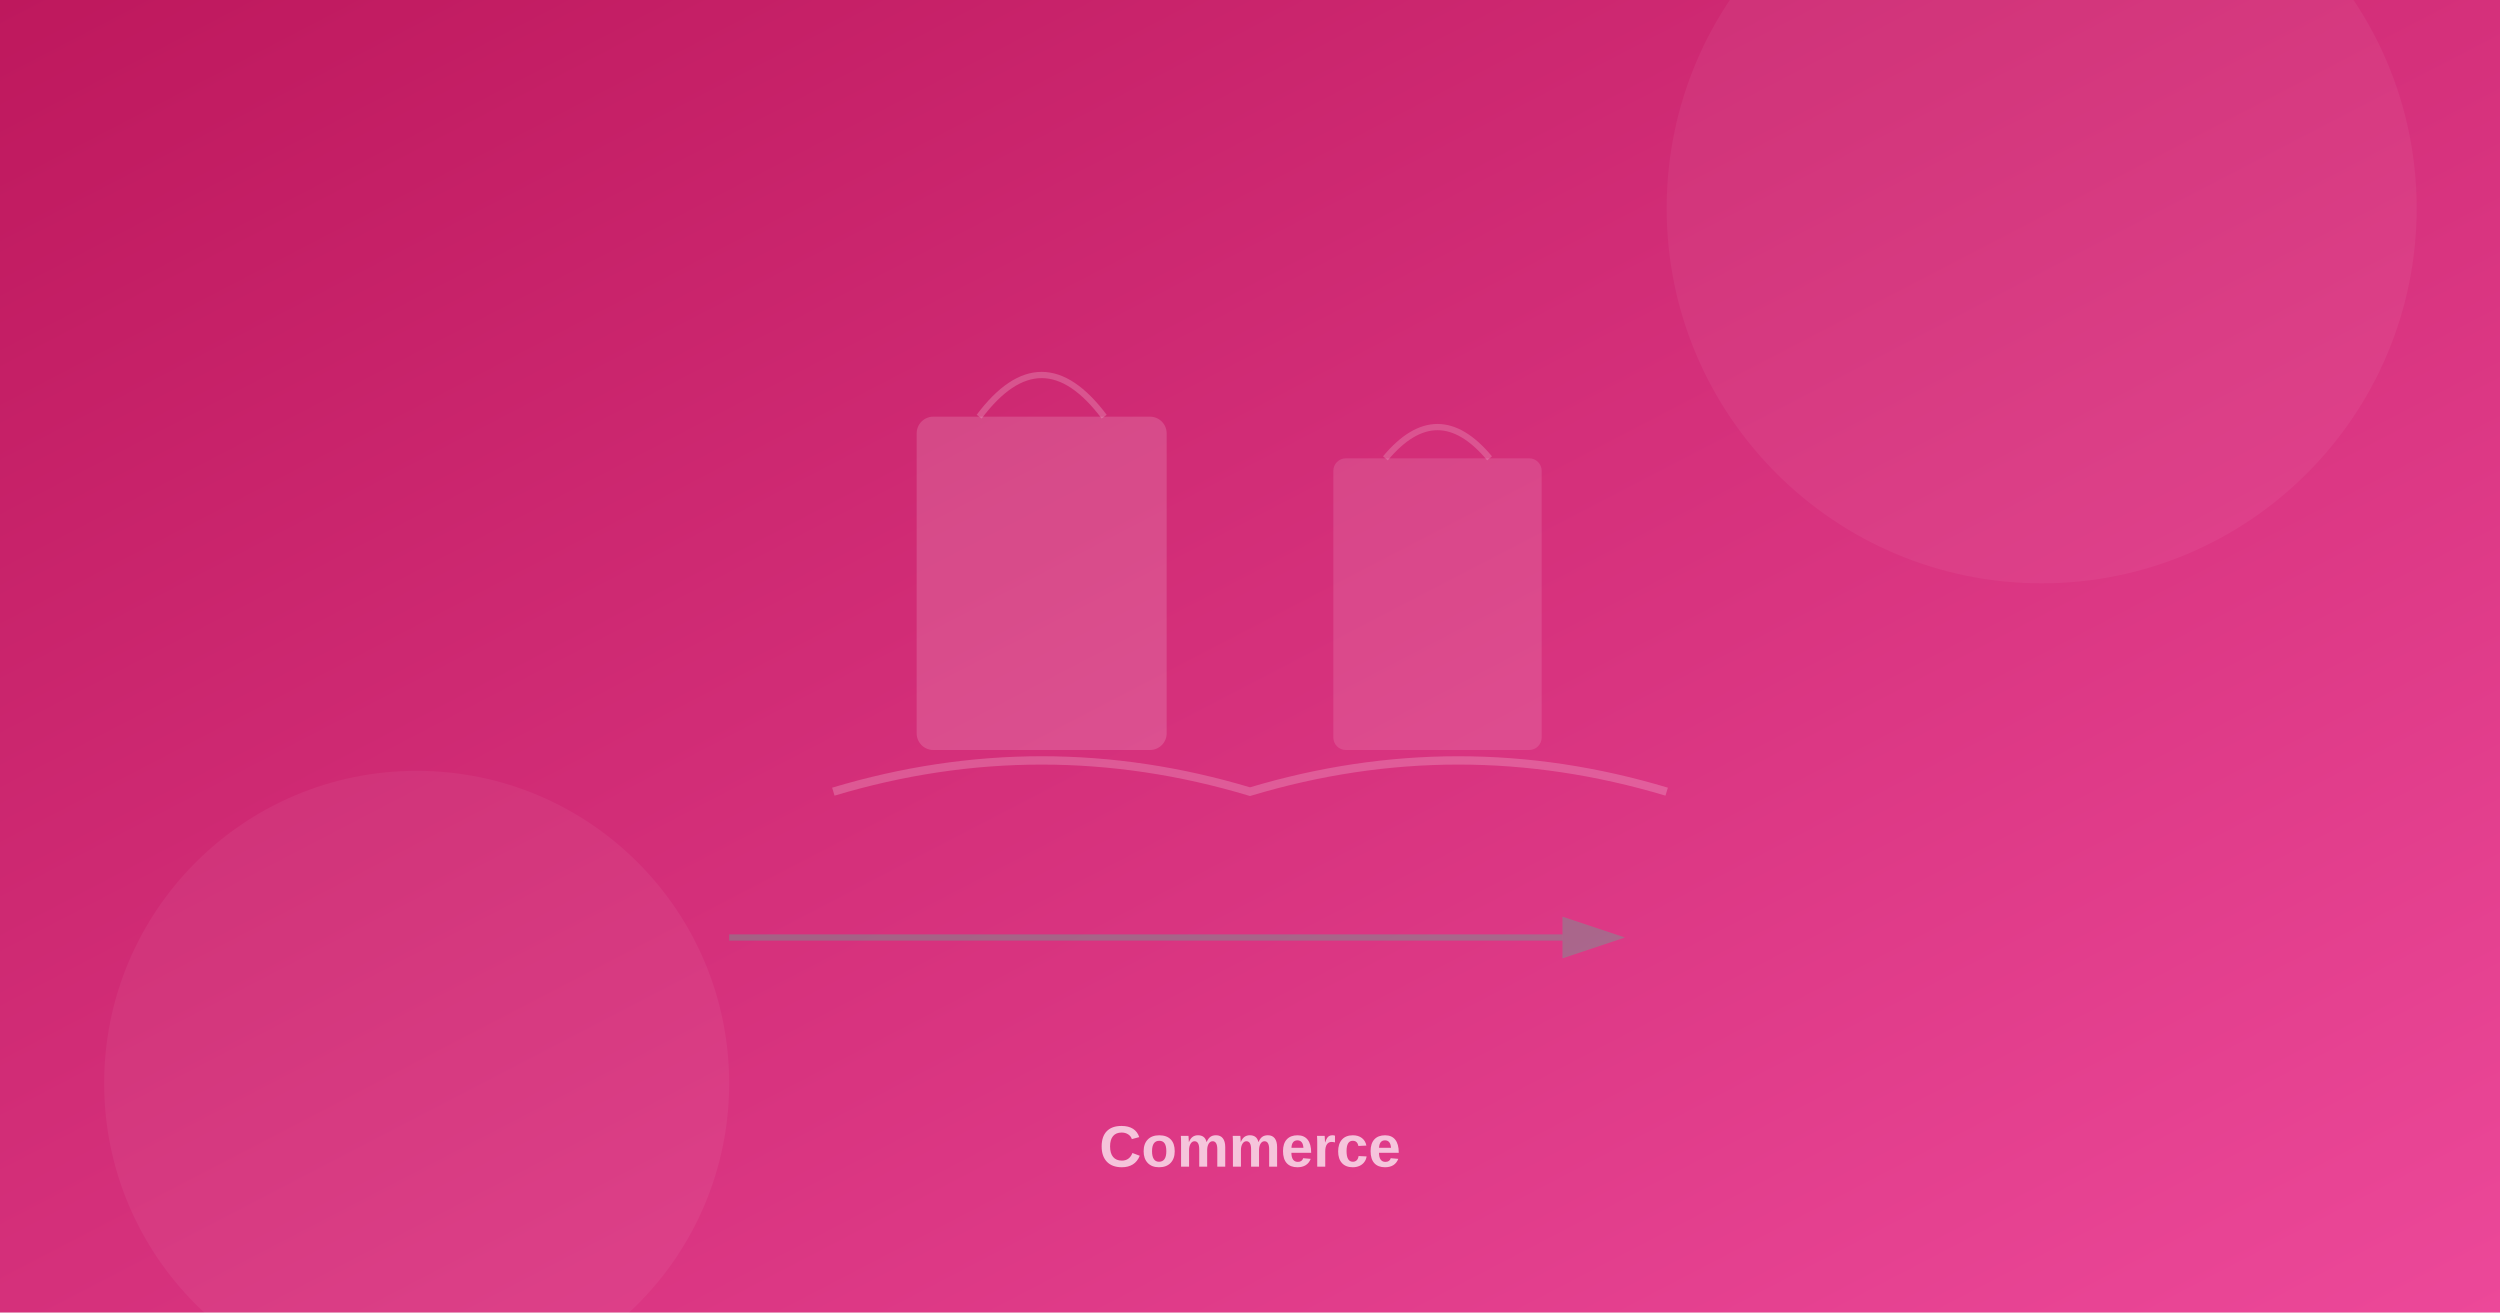
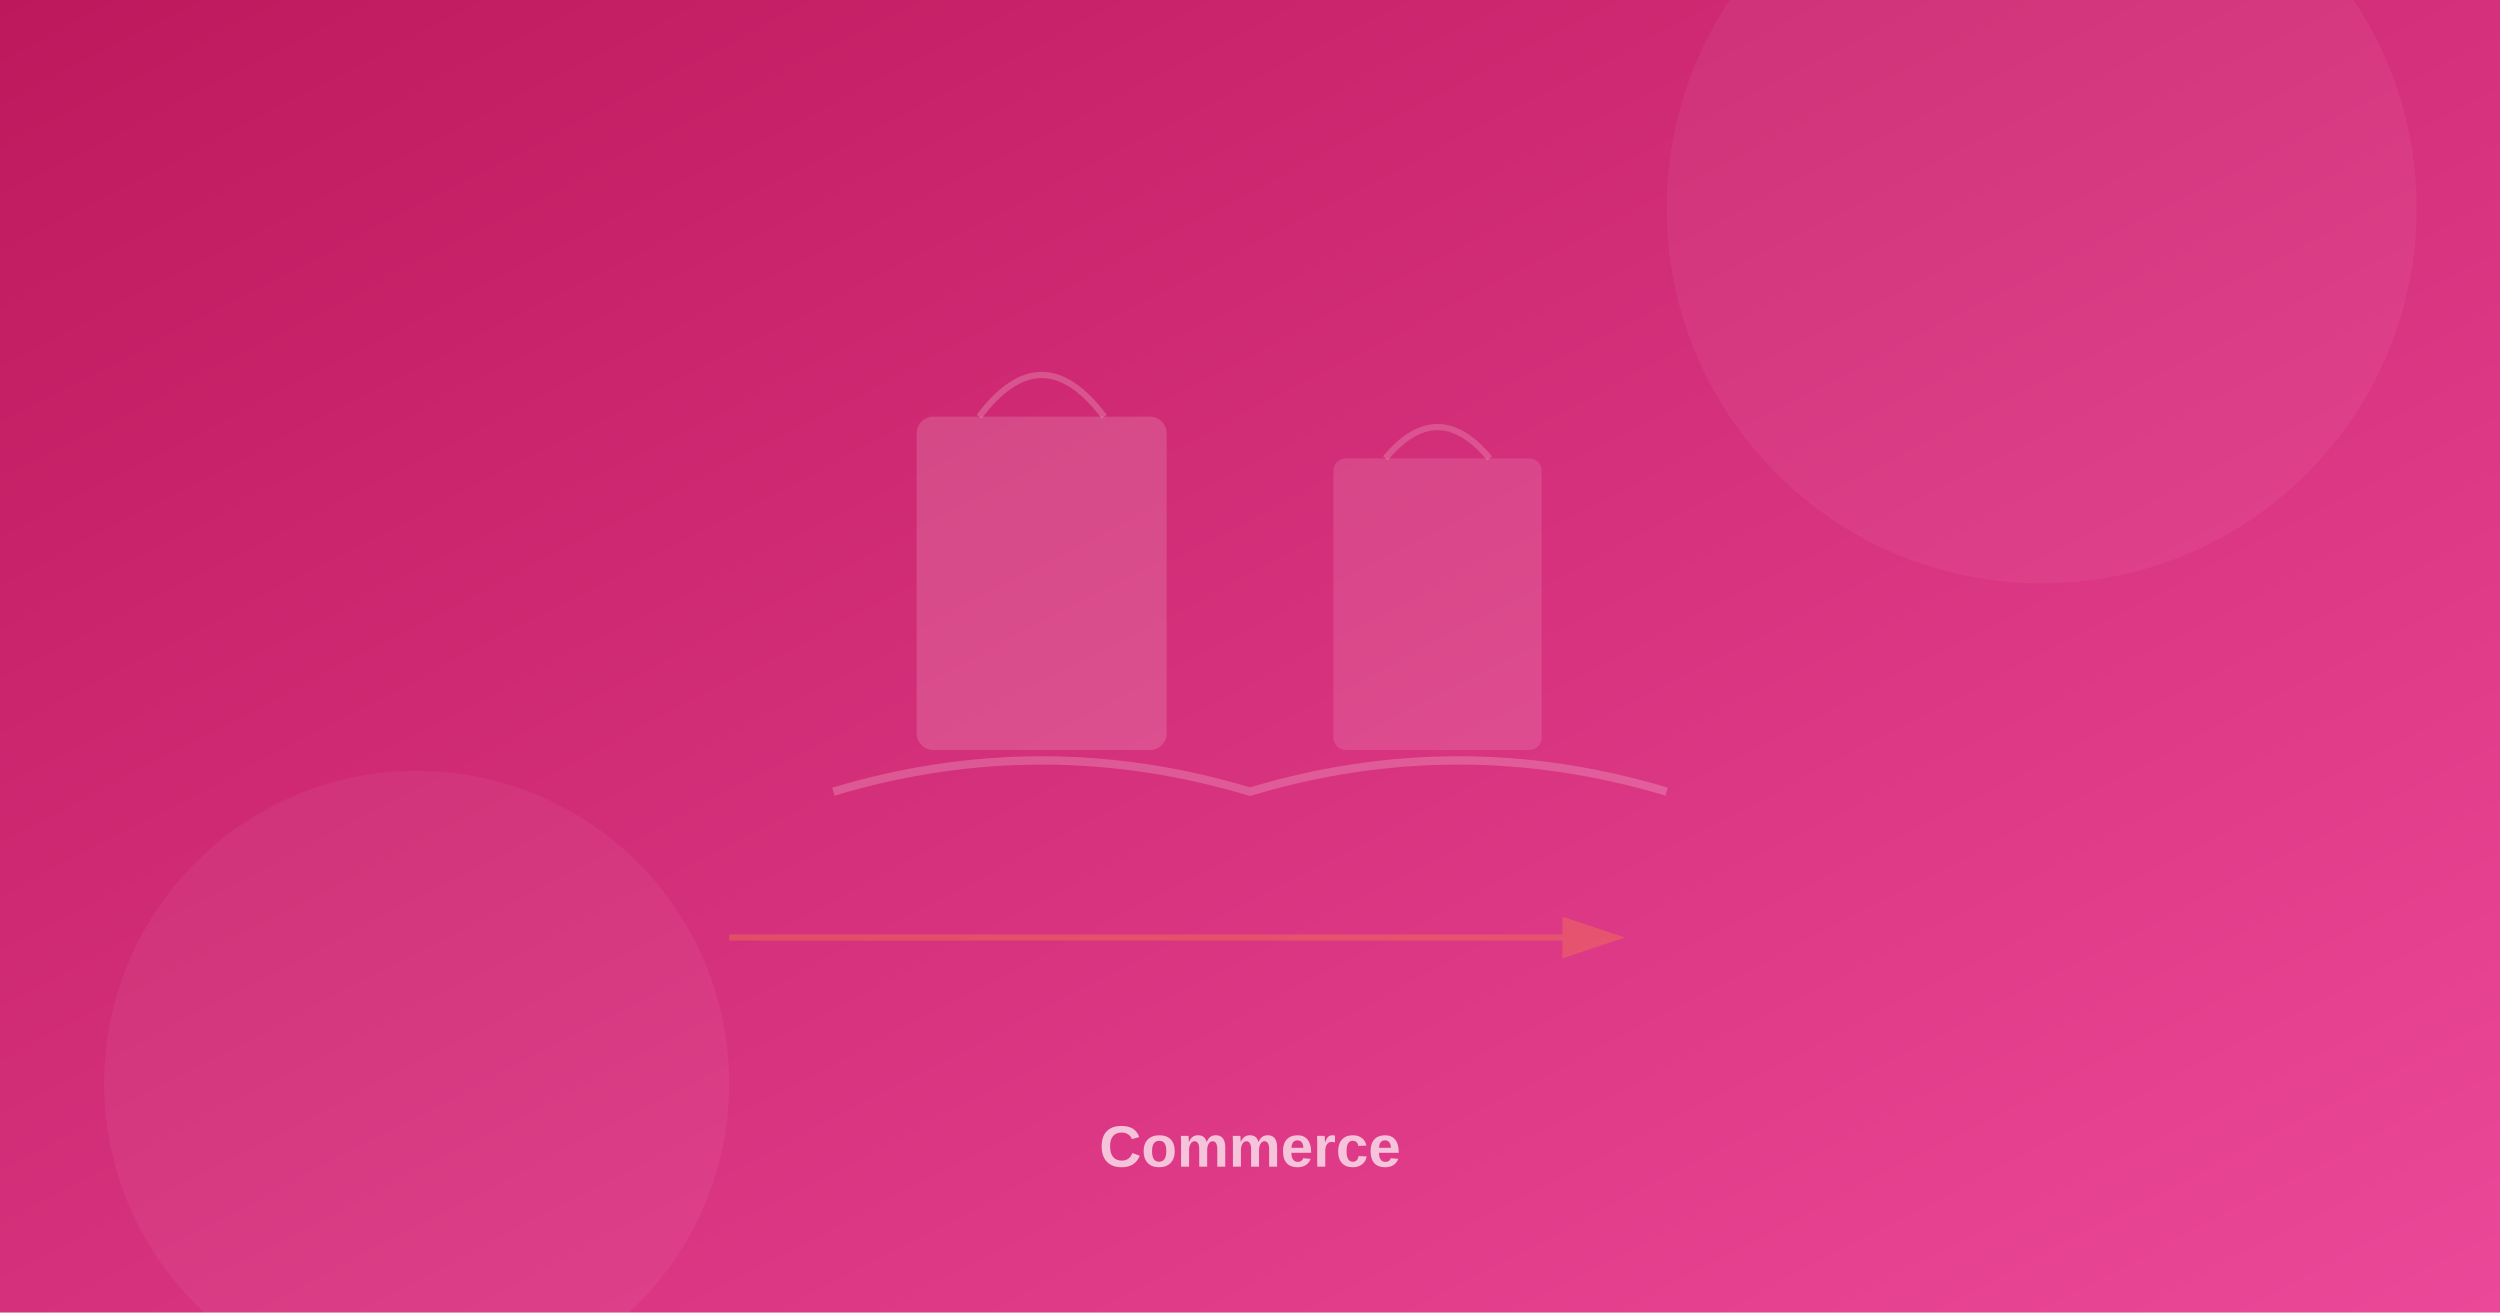
<svg xmlns="http://www.w3.org/2000/svg" viewBox="0 0 1200 630">
  <defs>
    <linearGradient id="bg" x1="0" y1="0" x2="1" y2="1">
      <stop offset="0%" stop-color="#be185d" />
      <stop offset="100%" stop-color="#ec4899" />
    </linearGradient>
  </defs>
  <rect width="1200" height="630" fill="url(#bg)" />
  <circle cx="980" cy="100" r="180" fill="#fff" opacity="0.05" />
  <circle cx="200" cy="520" r="150" fill="#fff" opacity="0.05" />
  <rect x="440" y="200" width="120" height="160" rx="8" fill="#fff" opacity="0.15" />
  <path d="M470 200 Q500 160 530 200" fill="none" stroke="#fff" stroke-width="3" opacity="0.2" />
  <rect x="640" y="220" width="100" height="140" rx="6" fill="#fff" opacity="0.12" />
  <path d="M665 220 Q690 190 715 220" fill="none" stroke="#fff" stroke-width="3" opacity="0.18" />
  <path d="M400 380 Q500 350 600 380 Q700 350 800 380" fill="none" stroke="#fff" stroke-width="4" opacity="0.2" />
-   <path d="M350 450 L750 450" stroke="#34d399" stroke-width="3" opacity="0.3" />
-   <polygon points="750,440 780,450 750,460" fill="#34d399" opacity="0.3" />
+   <path d="M350 450 L750 450" stroke="#fb923c" stroke-width="3" opacity="0.3" />
+   <polygon points="750,440 780,450 750,460" fill="#fb923c" opacity="0.3" />
  <text x="600" y="560" font-family="Poppins, Arial, sans-serif" font-size="28" font-weight="700" fill="#fff" text-anchor="middle" opacity="0.7">Commerce</text>
</svg>
